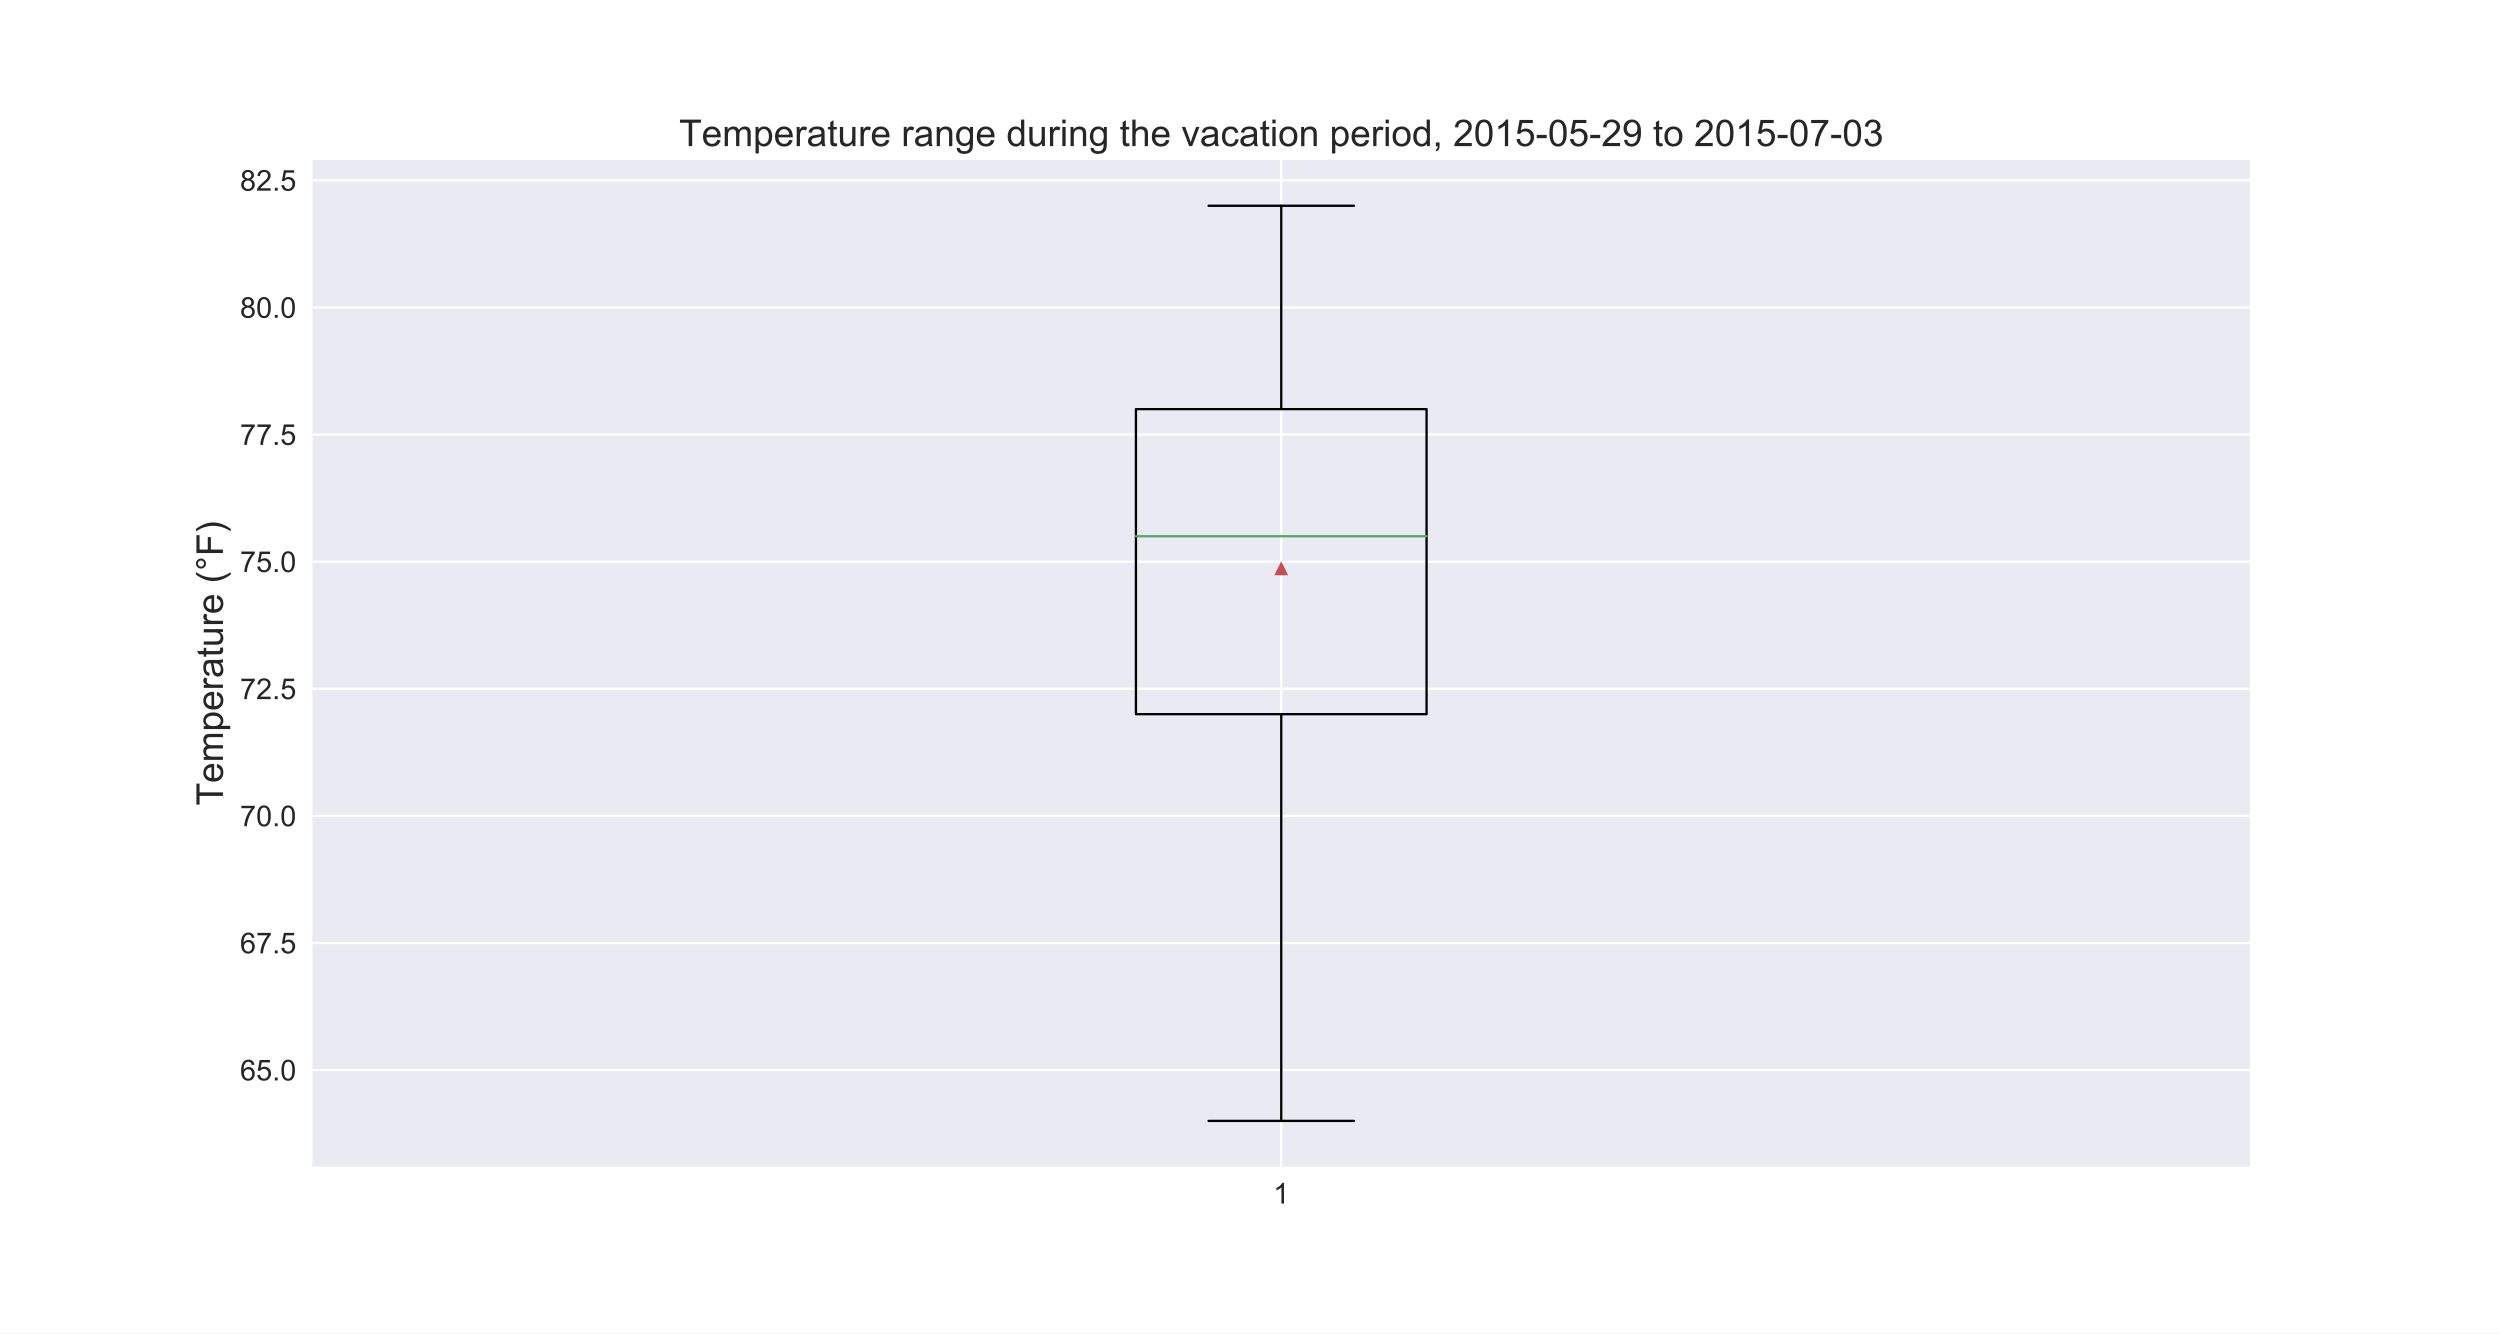
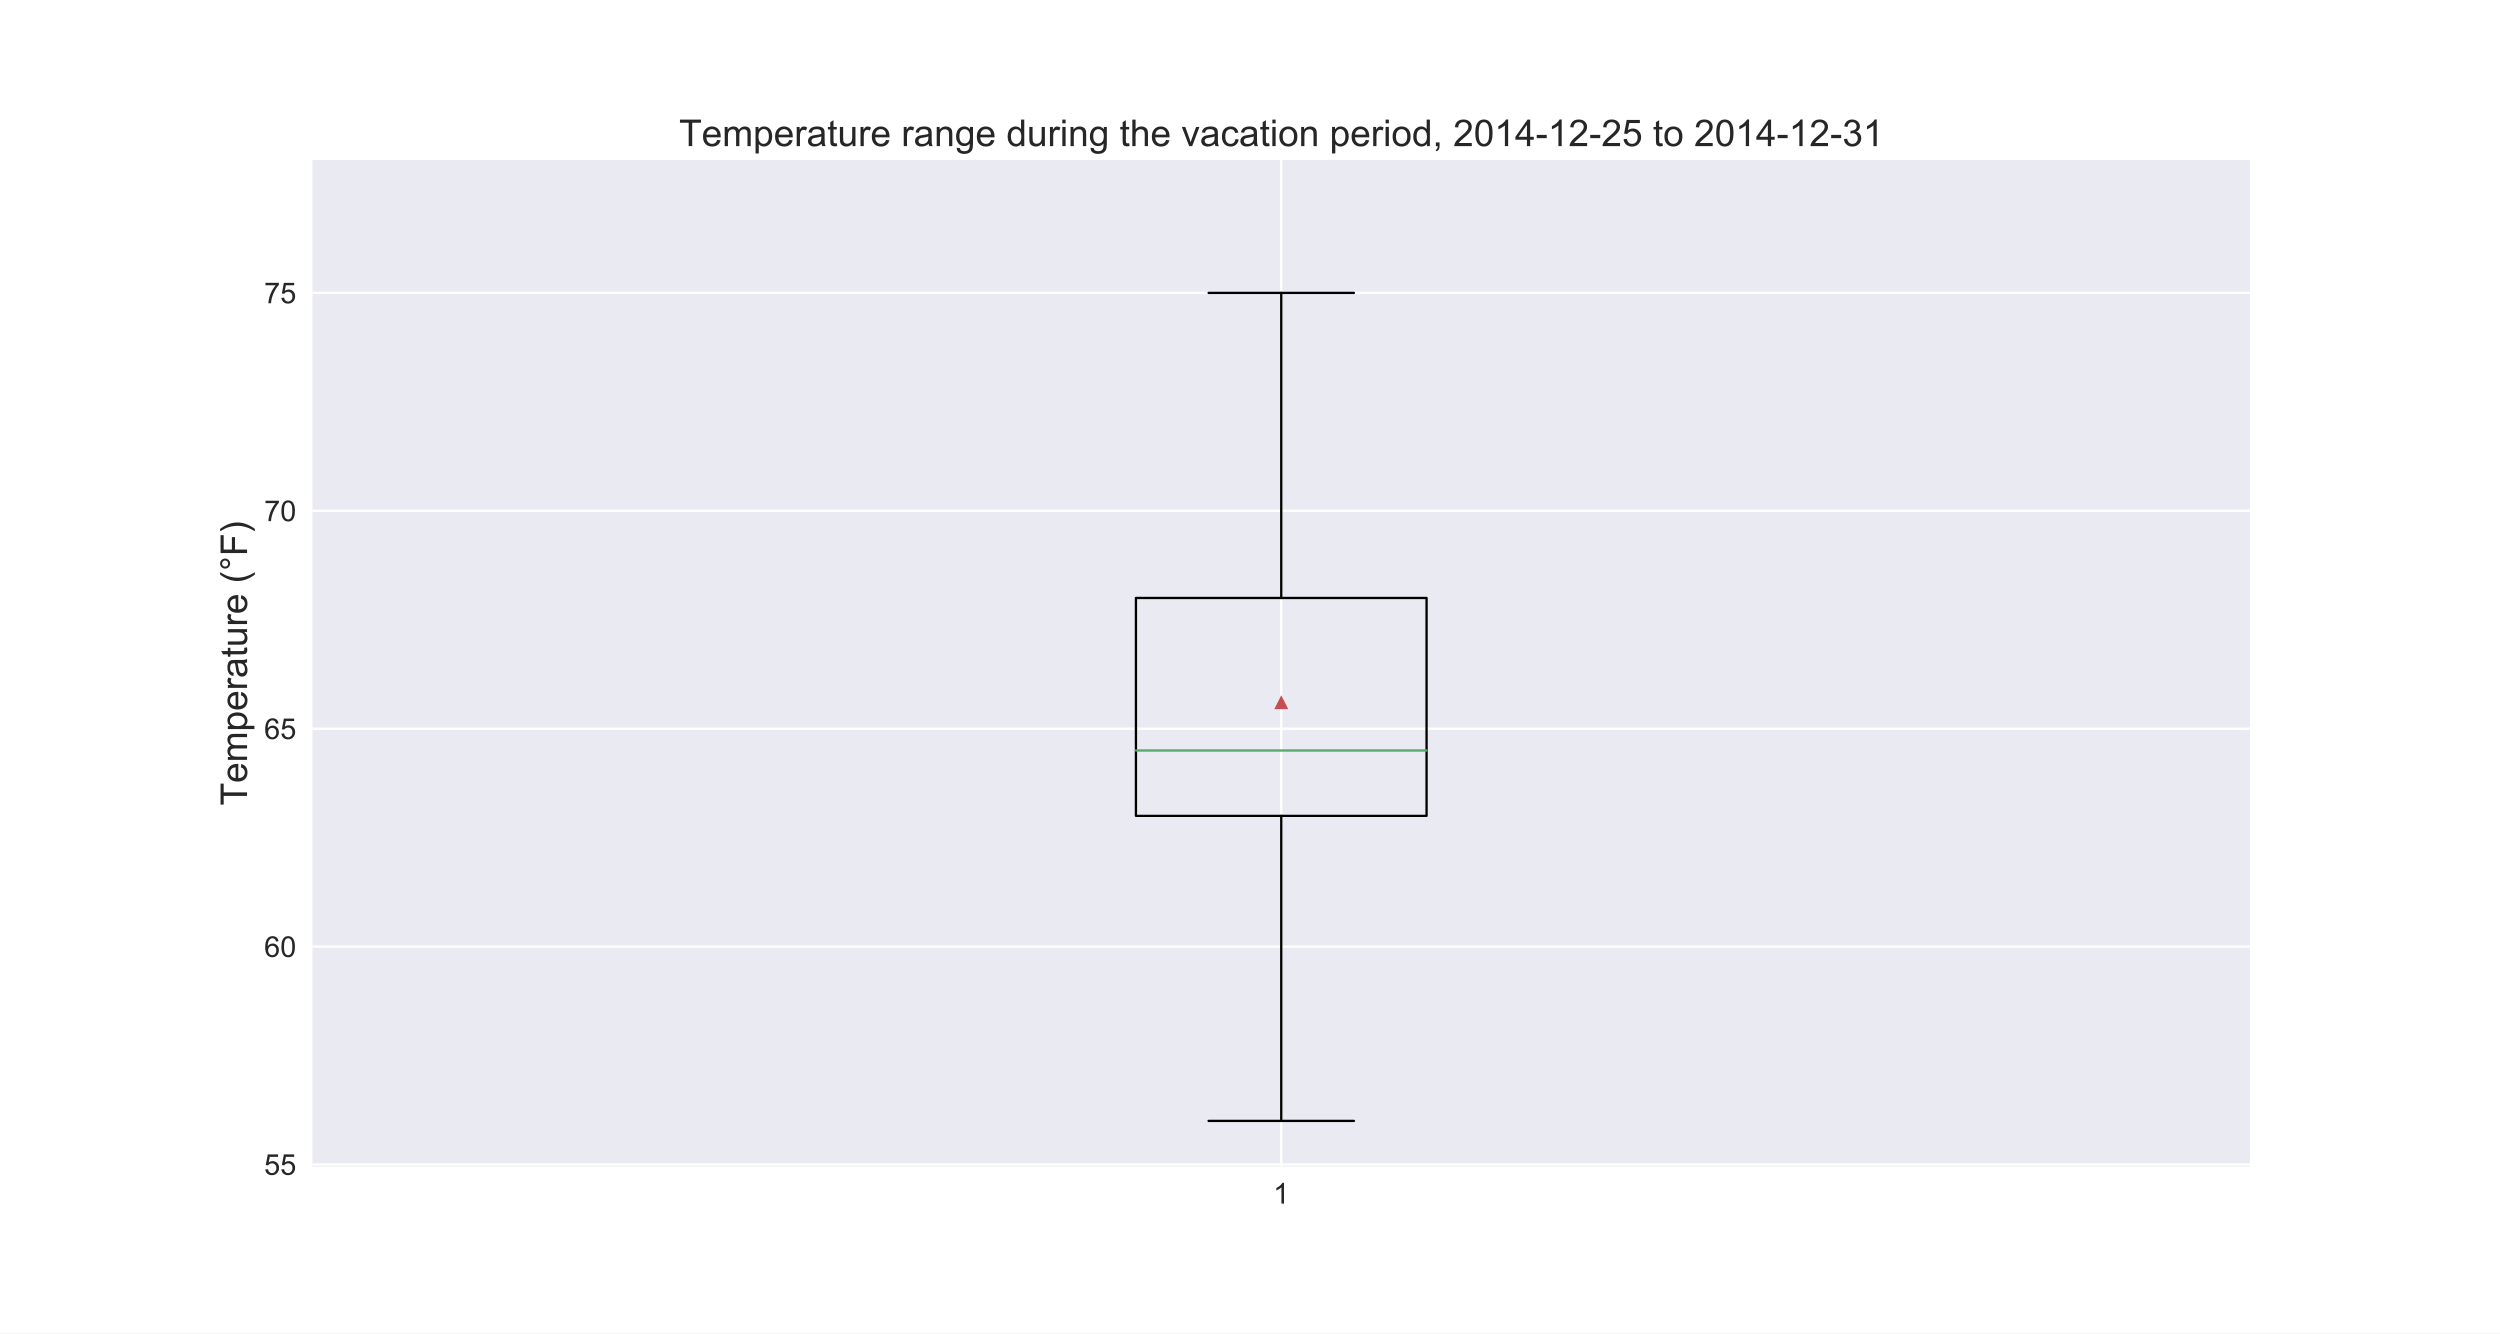
<svg xmlns="http://www.w3.org/2000/svg" xmlns:xlink="http://www.w3.org/1999/xlink" height="576pt" version="1.1" viewBox="0 0 1080 576" width="1080pt">
  <defs>
    <style type="text/css">
*{stroke-linecap:butt;stroke-linejoin:round;}
  </style>
  </defs>
  <g id="figure_1">
    <g id="patch_1">
      <path d="M 0 576  L 1080 576  L 1080 0  L 0 0  z " style="fill:#ffffff;" />
    </g>
    <g id="axes_1">
      <g id="patch_2">
        <path d="M 135 504  L 972 504  L 972 69.12  L 135 69.12  z " style="fill:#eaeaf2;" />
      </g>
      <g id="matplotlib.axis_1">
        <g id="xtick_1">
          <g id="line2d_1">
-             <path clip-path="url(#p4d76e160f6)" d="M 553.5 504  L 553.5 69.12  " style="fill:none;stroke:#ffffff;stroke-linecap:round;" />
+             <path clip-path="url(#p45309df5b4)" d="M 553.5 504  L 553.5 69.12  " style="fill:none;stroke:#ffffff;stroke-linecap:round;" />
          </g>
          <g id="line2d_2" />
          <g id="text_1">
            <defs>
              <path d="M 37.25 0  L 28.469 0  L 28.469 56  Q 25.297 52.984 20.141 49.953  Q 14.984 46.922 10.891 45.406  L 10.891 53.906  Q 18.266 57.375 23.781 62.297  Q 29.297 67.234 31.594 71.875  L 37.25 71.875  z " id="ArialMT-31" />
            </defs>
            <g style="fill:#262626;" transform="translate(550.0244 519.9473)scale(0.125 -0.125)">
              <use xlink:href="#ArialMT-31" />
            </g>
          </g>
        </g>
      </g>
      <g id="matplotlib.axis_2">
        <g id="ytick_1">
          <g id="line2d_3">
-             <path clip-path="url(#p4d76e160f6)" d="M 135 462.269  L 972 462.269  " style="fill:none;stroke:#ffffff;stroke-linecap:round;" />
+             <path clip-path="url(#p45309df5b4)" d="M 135 503.059  L 972 503.059  " style="fill:none;stroke:#ffffff;stroke-linecap:round;" />
          </g>
          <g id="line2d_4" />
          <g id="text_2">
            <defs>
+               <path d="M 4.156 18.75  L 13.375 19.531  Q 14.406 12.797 18.141 9.391  Q 21.875 6 27.156 6  Q 33.5 6 37.891 10.781  Q 42.281 15.578 42.281 23.484  Q 42.281 31 38.062 35.344  Q 33.844 39.703 27 39.703  Q 22.75 39.703 19.328 37.766  Q 15.922 35.844 13.969 32.766  L 5.719 33.844  L 12.641 70.609  L 48.25 70.609  L 48.25 62.203  L 19.672 62.203  L 15.828 42.969  Q 22.266 47.469 29.344 47.469  Q 38.719 47.469 45.156 40.969  Q 51.609 34.469 51.609 24.266  Q 51.609 14.547 45.953 7.469  Q 39.062 -1.219 27.156 -1.219  Q 17.391 -1.219 11.203 4.25  Q 5.031 9.719 4.156 18.75  z " id="ArialMT-35" />
+             </defs>
+             <g style="fill:#262626;" transform="translate(114.0977 507.5323)scale(0.125 -0.125)">
+               <use xlink:href="#ArialMT-35" />
+               <use x="55.615" xlink:href="#ArialMT-35" />
+             </g>
+           </g>
+         </g>
+         <g id="ytick_2">
+           <g id="line2d_5">
+             <path clip-path="url(#p45309df5b4)" d="M 135 408.929  L 972 408.929  " style="fill:none;stroke:#ffffff;stroke-linecap:round;" />
+           </g>
+           <g id="line2d_6" />
+           <g id="text_3">
+             <defs>
              <path d="M 49.75 54.047  L 41.016 53.375  Q 39.844 58.547 37.703 60.891  Q 34.125 64.656 28.906 64.656  Q 24.703 64.656 21.531 62.312  Q 17.391 59.281 14.984 53.469  Q 12.594 47.656 12.5 36.922  Q 15.672 41.75 20.266 44.094  Q 24.859 46.438 29.891 46.438  Q 38.672 46.438 44.844 39.969  Q 51.031 33.5 51.031 23.25  Q 51.031 16.5 48.125 10.719  Q 45.219 4.938 40.141 1.859  Q 35.062 -1.219 28.609 -1.219  Q 17.625 -1.219 10.688 6.859  Q 3.766 14.938 3.766 33.5  Q 3.766 54.25 11.422 63.672  Q 18.109 71.875 29.438 71.875  Q 37.891 71.875 43.281 67.141  Q 48.688 62.406 49.75 54.047  z M 13.875 23.188  Q 13.875 18.656 15.797 14.5  Q 17.719 10.359 21.188 8.172  Q 24.656 6 28.469 6  Q 34.031 6 38.031 10.484  Q 42.047 14.984 42.047 22.703  Q 42.047 30.125 38.078 34.391  Q 34.125 38.672 28.125 38.672  Q 22.172 38.672 18.016 34.391  Q 13.875 30.125 13.875 23.188  z " id="ArialMT-36" />
-               <path d="M 4.156 18.75  L 13.375 19.531  Q 14.406 12.797 18.141 9.391  Q 21.875 6 27.156 6  Q 33.5 6 37.891 10.781  Q 42.281 15.578 42.281 23.484  Q 42.281 31 38.062 35.344  Q 33.844 39.703 27 39.703  Q 22.75 39.703 19.328 37.766  Q 15.922 35.844 13.969 32.766  L 5.719 33.844  L 12.641 70.609  L 48.25 70.609  L 48.25 62.203  L 19.672 62.203  L 15.828 42.969  Q 22.266 47.469 29.344 47.469  Q 38.719 47.469 45.156 40.969  Q 51.609 34.469 51.609 24.266  Q 51.609 14.547 45.953 7.469  Q 39.062 -1.219 27.156 -1.219  Q 17.391 -1.219 11.203 4.25  Q 5.031 9.719 4.156 18.75  z " id="ArialMT-35" />
-               <path d="M 9.078 0  L 9.078 10.016  L 19.094 10.016  L 19.094 0  z " id="ArialMT-2e" />
              <path d="M 4.156 35.297  Q 4.156 48 6.766 55.734  Q 9.375 63.484 14.516 67.672  Q 19.672 71.875 27.484 71.875  Q 33.25 71.875 37.594 69.547  Q 41.938 67.234 44.766 62.859  Q 47.609 58.5 49.219 52.219  Q 50.828 45.953 50.828 35.297  Q 50.828 22.703 48.234 14.969  Q 45.656 7.234 40.5 3  Q 35.359 -1.219 27.484 -1.219  Q 17.141 -1.219 11.234 6.203  Q 4.156 15.141 4.156 35.297  z M 13.188 35.297  Q 13.188 17.672 17.312 11.828  Q 21.438 6 27.484 6  Q 33.547 6 37.672 11.859  Q 41.797 17.719 41.797 35.297  Q 41.797 52.984 37.672 58.781  Q 33.547 64.594 27.391 64.594  Q 21.344 64.594 17.719 59.469  Q 13.188 52.938 13.188 35.297  z " id="ArialMT-30" />
            </defs>
-             <g style="fill:#262626;" transform="translate(103.6738 466.7427)scale(0.125 -0.125)">
+             <g style="fill:#262626;" transform="translate(114.0977 413.4025)scale(0.125 -0.125)">
+               <use xlink:href="#ArialMT-36" />
+               <use x="55.615" xlink:href="#ArialMT-30" />
+             </g>
+           </g>
+         </g>
+         <g id="ytick_3">
+           <g id="line2d_7">
+             <path clip-path="url(#p45309df5b4)" d="M 135 314.799  L 972 314.799  " style="fill:none;stroke:#ffffff;stroke-linecap:round;" />
+           </g>
+           <g id="line2d_8" />
+           <g id="text_4">
+             <g style="fill:#262626;" transform="translate(114.0977 319.2726)scale(0.125 -0.125)">
              <use xlink:href="#ArialMT-36" />
              <use x="55.615" xlink:href="#ArialMT-35" />
-               <use x="111.23" xlink:href="#ArialMT-2e" />
-               <use x="139.014" xlink:href="#ArialMT-30" />
-             </g>
-           </g>
-         </g>
-         <g id="ytick_2">
-           <g id="line2d_5">
-             <path clip-path="url(#p4d76e160f6)" d="M 135 407.36  L 972 407.36  " style="fill:none;stroke:#ffffff;stroke-linecap:round;" />
-           </g>
-           <g id="line2d_6" />
-           <g id="text_3">
+             </g>
+           </g>
+         </g>
+         <g id="ytick_4">
+           <g id="line2d_9">
+             <path clip-path="url(#p45309df5b4)" d="M 135 220.669  L 972 220.669  " style="fill:none;stroke:#ffffff;stroke-linecap:round;" />
+           </g>
+           <g id="line2d_10" />
+           <g id="text_5">
            <defs>
              <path d="M 4.734 62.203  L 4.734 70.656  L 51.078 70.656  L 51.078 63.812  Q 44.234 56.547 37.516 44.484  Q 30.812 32.422 27.156 19.672  Q 24.516 10.688 23.781 0  L 14.75 0  Q 14.891 8.453 18.062 20.406  Q 21.234 32.375 27.172 43.484  Q 33.109 54.594 39.797 62.203  z " id="ArialMT-37" />
            </defs>
-             <g style="fill:#262626;" transform="translate(103.6738 411.8336)scale(0.125 -0.125)">
-               <use xlink:href="#ArialMT-36" />
-               <use x="55.615" xlink:href="#ArialMT-37" />
-               <use x="111.23" xlink:href="#ArialMT-2e" />
-               <use x="139.014" xlink:href="#ArialMT-35" />
-             </g>
-           </g>
-         </g>
-         <g id="ytick_3">
-           <g id="line2d_7">
-             <path clip-path="url(#p4d76e160f6)" d="M 135 352.451  L 972 352.451  " style="fill:none;stroke:#ffffff;stroke-linecap:round;" />
-           </g>
-           <g id="line2d_8" />
-           <g id="text_4">
-             <g style="fill:#262626;" transform="translate(103.6738 356.9245)scale(0.125 -0.125)">
+             <g style="fill:#262626;" transform="translate(114.0977 225.1427)scale(0.125 -0.125)">
              <use xlink:href="#ArialMT-37" />
              <use x="55.615" xlink:href="#ArialMT-30" />
-               <use x="111.23" xlink:href="#ArialMT-2e" />
-               <use x="139.014" xlink:href="#ArialMT-30" />
-             </g>
-           </g>
-         </g>
-         <g id="ytick_4">
-           <g id="line2d_9">
-             <path clip-path="url(#p4d76e160f6)" d="M 135 297.542  L 972 297.542  " style="fill:none;stroke:#ffffff;stroke-linecap:round;" />
-           </g>
-           <g id="line2d_10" />
-           <g id="text_5">
-             <defs>
-               <path d="M 50.344 8.453  L 50.344 0  L 3.031 0  Q 2.938 3.172 4.047 6.109  Q 5.859 10.938 9.828 15.625  Q 13.812 20.312 21.344 26.469  Q 33.016 36.031 37.109 41.625  Q 41.219 47.219 41.219 52.203  Q 41.219 57.422 37.469 61  Q 33.734 64.594 27.734 64.594  Q 21.391 64.594 17.578 60.781  Q 13.766 56.984 13.719 50.25  L 4.688 51.172  Q 5.609 61.281 11.656 66.578  Q 17.719 71.875 27.938 71.875  Q 38.234 71.875 44.234 66.156  Q 50.25 60.453 50.25 52  Q 50.25 47.703 48.484 43.547  Q 46.734 39.406 42.656 34.812  Q 38.578 30.219 29.109 22.219  Q 21.188 15.578 18.938 13.203  Q 16.703 10.844 15.234 8.453  z " id="ArialMT-32" />
-             </defs>
-             <g style="fill:#262626;" transform="translate(103.6738 302.0155)scale(0.125 -0.125)">
-               <use xlink:href="#ArialMT-37" />
-               <use x="55.615" xlink:href="#ArialMT-32" />
-               <use x="111.23" xlink:href="#ArialMT-2e" />
-               <use x="139.014" xlink:href="#ArialMT-35" />
            </g>
          </g>
        </g>
        <g id="ytick_5">
          <g id="line2d_11">
-             <path clip-path="url(#p4d76e160f6)" d="M 135 242.633  L 972 242.633  " style="fill:none;stroke:#ffffff;stroke-linecap:round;" />
+             <path clip-path="url(#p45309df5b4)" d="M 135 126.539  L 972 126.539  " style="fill:none;stroke:#ffffff;stroke-linecap:round;" />
          </g>
          <g id="line2d_12" />
          <g id="text_6">
-             <g style="fill:#262626;" transform="translate(103.6738 247.1064)scale(0.125 -0.125)">
+             <g style="fill:#262626;" transform="translate(114.0977 131.0129)scale(0.125 -0.125)">
              <use xlink:href="#ArialMT-37" />
              <use x="55.615" xlink:href="#ArialMT-35" />
-               <use x="111.23" xlink:href="#ArialMT-2e" />
-               <use x="139.014" xlink:href="#ArialMT-30" />
-             </g>
-           </g>
-         </g>
-         <g id="ytick_6">
-           <g id="line2d_13">
-             <path clip-path="url(#p4d76e160f6)" d="M 135 187.724  L 972 187.724  " style="fill:none;stroke:#ffffff;stroke-linecap:round;" />
-           </g>
-           <g id="line2d_14" />
-           <g id="text_7">
-             <g style="fill:#262626;" transform="translate(103.6738 192.1973)scale(0.125 -0.125)">
-               <use xlink:href="#ArialMT-37" />
-               <use x="55.615" xlink:href="#ArialMT-37" />
-               <use x="111.23" xlink:href="#ArialMT-2e" />
-               <use x="139.014" xlink:href="#ArialMT-35" />
-             </g>
-           </g>
-         </g>
-         <g id="ytick_7">
-           <g id="line2d_15">
-             <path clip-path="url(#p4d76e160f6)" d="M 135 132.815  L 972 132.815  " style="fill:none;stroke:#ffffff;stroke-linecap:round;" />
-           </g>
-           <g id="line2d_16" />
-           <g id="text_8">
-             <defs>
-               <path d="M 17.672 38.812  Q 12.203 40.828 9.562 44.531  Q 6.938 48.25 6.938 53.422  Q 6.938 61.234 12.547 66.547  Q 18.172 71.875 27.484 71.875  Q 36.859 71.875 42.578 66.422  Q 48.297 60.984 48.297 53.172  Q 48.297 48.188 45.672 44.5  Q 43.062 40.828 37.75 38.812  Q 44.344 36.672 47.781 31.875  Q 51.219 27.094 51.219 20.453  Q 51.219 11.281 44.719 5.031  Q 38.234 -1.219 27.641 -1.219  Q 17.047 -1.219 10.547 5.047  Q 4.047 11.328 4.047 20.703  Q 4.047 27.688 7.594 32.391  Q 11.141 37.109 17.672 38.812  z M 15.922 53.719  Q 15.922 48.641 19.188 45.406  Q 22.469 42.188 27.688 42.188  Q 32.766 42.188 36.016 45.375  Q 39.266 48.578 39.266 53.219  Q 39.266 58.062 35.906 61.359  Q 32.562 64.656 27.594 64.656  Q 22.562 64.656 19.234 61.422  Q 15.922 58.203 15.922 53.719  z M 13.094 20.656  Q 13.094 16.891 14.875 13.375  Q 16.656 9.859 20.172 7.922  Q 23.688 6 27.734 6  Q 34.031 6 38.125 10.047  Q 42.234 14.109 42.234 20.359  Q 42.234 26.703 38.016 30.859  Q 33.797 35.016 27.438 35.016  Q 21.234 35.016 17.156 30.906  Q 13.094 26.812 13.094 20.656  z " id="ArialMT-38" />
-             </defs>
-             <g style="fill:#262626;" transform="translate(103.6738 137.2882)scale(0.125 -0.125)">
-               <use xlink:href="#ArialMT-38" />
-               <use x="55.615" xlink:href="#ArialMT-30" />
-               <use x="111.23" xlink:href="#ArialMT-2e" />
-               <use x="139.014" xlink:href="#ArialMT-30" />
-             </g>
-           </g>
-         </g>
-         <g id="ytick_8">
-           <g id="line2d_17">
-             <path clip-path="url(#p4d76e160f6)" d="M 135 77.905  L 972 77.905  " style="fill:none;stroke:#ffffff;stroke-linecap:round;" />
-           </g>
-           <g id="line2d_18" />
-           <g id="text_9">
-             <g style="fill:#262626;" transform="translate(103.6738 82.37909)scale(0.125 -0.125)">
-               <use xlink:href="#ArialMT-38" />
-               <use x="55.615" xlink:href="#ArialMT-32" />
-               <use x="111.23" xlink:href="#ArialMT-2e" />
-               <use x="139.014" xlink:href="#ArialMT-35" />
-             </g>
-           </g>
-         </g>
-         <g id="text_10">
+             </g>
+           </g>
+         </g>
+         <g id="text_7">
          <defs>
            <path d="M 25.922 0  L 25.922 63.141  L 2.344 63.141  L 2.344 71.578  L 59.078 71.578  L 59.078 63.141  L 35.406 63.141  L 35.406 0  z " id="ArialMT-54" />
            <path d="M 42.094 16.703  L 51.172 15.578  Q 49.031 7.625 43.219 3.219  Q 37.406 -1.172 28.375 -1.172  Q 17 -1.172 10.328 5.828  Q 3.656 12.844 3.656 25.484  Q 3.656 38.578 10.391 45.797  Q 17.141 53.031 27.875 53.031  Q 38.281 53.031 44.875 45.953  Q 51.469 38.875 51.469 26.031  Q 51.469 25.25 51.422 23.688  L 12.75 23.688  Q 13.234 15.141 17.578 10.594  Q 21.922 6.062 28.422 6.062  Q 33.25 6.062 36.672 8.594  Q 40.094 11.141 42.094 16.703  z M 13.234 30.906  L 42.188 30.906  Q 41.609 37.453 38.875 40.719  Q 34.672 45.797 27.984 45.797  Q 21.922 45.797 17.797 41.75  Q 13.672 37.703 13.234 30.906  z " id="ArialMT-65" />
            <path d="M 6.594 0  L 6.594 51.859  L 14.453 51.859  L 14.453 44.578  Q 16.891 48.391 20.938 50.703  Q 25 53.031 30.172 53.031  Q 35.938 53.031 39.625 50.641  Q 43.312 48.25 44.828 43.953  Q 50.984 53.031 60.844 53.031  Q 68.562 53.031 72.703 48.75  Q 76.859 44.484 76.859 35.594  L 76.859 0  L 68.109 0  L 68.109 32.672  Q 68.109 37.938 67.25 40.25  Q 66.406 42.578 64.156 43.984  Q 61.922 45.406 58.891 45.406  Q 53.422 45.406 49.797 41.766  Q 46.188 38.141 46.188 30.125  L 46.188 0  L 37.406 0  L 37.406 33.688  Q 37.406 39.547 35.25 42.469  Q 33.109 45.406 28.219 45.406  Q 24.516 45.406 21.359 43.453  Q 18.219 41.5 16.797 37.734  Q 15.375 33.984 15.375 26.906  L 15.375 0  z " id="ArialMT-6d" />
            <path d="M 6.594 -19.875  L 6.594 51.859  L 14.594 51.859  L 14.594 45.125  Q 17.438 49.078 21 51.047  Q 24.562 53.031 29.641 53.031  Q 36.281 53.031 41.359 49.609  Q 46.438 46.188 49.016 39.953  Q 51.609 33.734 51.609 26.312  Q 51.609 18.359 48.75 11.984  Q 45.906 5.609 40.453 2.219  Q 35.016 -1.172 29 -1.172  Q 24.609 -1.172 21.109 0.688  Q 17.625 2.547 15.375 5.375  L 15.375 -19.875  z M 14.547 25.641  Q 14.547 15.625 18.594 10.844  Q 22.656 6.062 28.422 6.062  Q 34.281 6.062 38.453 11.016  Q 42.625 15.969 42.625 26.375  Q 42.625 36.281 38.547 41.203  Q 34.469 46.141 28.812 46.141  Q 23.188 46.141 18.859 40.891  Q 14.547 35.641 14.547 25.641  z " id="ArialMT-70" />
            <path d="M 6.5 0  L 6.5 51.859  L 14.406 51.859  L 14.406 44  Q 17.438 49.516 20 51.266  Q 22.562 53.031 25.641 53.031  Q 30.078 53.031 34.672 50.203  L 31.641 42.047  Q 28.422 43.953 25.203 43.953  Q 22.312 43.953 20.016 42.219  Q 17.719 40.484 16.75 37.406  Q 15.281 32.719 15.281 27.156  L 15.281 0  z " id="ArialMT-72" />
            <path d="M 40.438 6.391  Q 35.547 2.25 31.031 0.531  Q 26.516 -1.172 21.344 -1.172  Q 12.797 -1.172 8.203 3  Q 3.609 7.172 3.609 13.672  Q 3.609 17.484 5.344 20.625  Q 7.078 23.781 9.891 25.688  Q 12.703 27.594 16.219 28.562  Q 18.797 29.25 24.031 29.891  Q 34.672 31.156 39.703 32.906  Q 39.75 34.719 39.75 35.203  Q 39.75 40.578 37.25 42.781  Q 33.891 45.75 27.25 45.75  Q 21.047 45.75 18.094 43.578  Q 15.141 41.406 13.719 35.891  L 5.125 37.062  Q 6.297 42.578 8.984 45.969  Q 11.672 49.359 16.75 51.188  Q 21.828 53.031 28.516 53.031  Q 35.156 53.031 39.297 51.469  Q 43.453 49.906 45.406 47.531  Q 47.359 45.172 48.141 41.547  Q 48.578 39.312 48.578 33.453  L 48.578 21.734  Q 48.578 9.469 49.141 6.219  Q 49.703 2.984 51.375 0  L 42.188 0  Q 40.828 2.734 40.438 6.391  z M 39.703 26.031  Q 34.906 24.078 25.344 22.703  Q 19.922 21.922 17.672 20.938  Q 15.438 19.969 14.203 18.094  Q 12.984 16.219 12.984 13.922  Q 12.984 10.406 15.641 8.062  Q 18.312 5.719 23.438 5.719  Q 28.516 5.719 32.469 7.938  Q 36.422 10.156 38.281 14.016  Q 39.703 17 39.703 22.797  z " id="ArialMT-61" />
            <path d="M 25.781 7.859  L 27.047 0.094  Q 23.344 -0.688 20.406 -0.688  Q 15.625 -0.688 12.984 0.828  Q 10.359 2.344 9.281 4.812  Q 8.203 7.281 8.203 15.188  L 8.203 45.016  L 1.766 45.016  L 1.766 51.859  L 8.203 51.859  L 8.203 64.703  L 16.938 69.969  L 16.938 51.859  L 25.781 51.859  L 25.781 45.016  L 16.938 45.016  L 16.938 14.703  Q 16.938 10.938 17.406 9.859  Q 17.875 8.797 18.922 8.156  Q 19.969 7.516 21.922 7.516  Q 23.391 7.516 25.781 7.859  z " id="ArialMT-74" />
            <path d="M 40.578 0  L 40.578 7.625  Q 34.516 -1.172 24.125 -1.172  Q 19.531 -1.172 15.547 0.578  Q 11.578 2.344 9.641 5  Q 7.719 7.672 6.938 11.531  Q 6.391 14.109 6.391 19.734  L 6.391 51.859  L 15.188 51.859  L 15.188 23.094  Q 15.188 16.219 15.719 13.812  Q 16.547 10.359 19.234 8.375  Q 21.922 6.391 25.875 6.391  Q 29.828 6.391 33.297 8.422  Q 36.766 10.453 38.203 13.938  Q 39.656 17.438 39.656 24.078  L 39.656 51.859  L 48.438 51.859  L 48.438 0  z " id="ArialMT-75" />
            <path id="ArialMT-20" />
            <path d="M 23.391 -21.047  Q 16.109 -11.859 11.078 0.438  Q 6.062 12.75 6.062 25.922  Q 6.062 37.547 9.812 48.188  Q 14.203 60.547 23.391 72.797  L 29.688 72.797  Q 23.781 62.641 21.875 58.297  Q 18.891 51.562 17.188 44.234  Q 15.094 35.109 15.094 25.875  Q 15.094 2.391 29.688 -21.047  z " id="ArialMT-28" />
            <path d="M 6.25 59.281  Q 6.25 64.891 10.219 68.844  Q 14.203 72.797 19.781 72.797  Q 25.438 72.797 29.391 68.844  Q 33.344 64.891 33.344 59.281  Q 33.344 53.656 29.359 49.672  Q 25.391 45.703 19.781 45.703  Q 14.203 45.703 10.219 49.656  Q 6.25 53.609 6.25 59.281  z M 11.578 59.281  Q 11.578 55.859 13.984 53.438  Q 16.406 51.031 19.828 51.031  Q 23.188 51.031 25.609 53.438  Q 28.031 55.859 28.031 59.281  Q 28.031 62.703 25.609 65.109  Q 23.188 67.531 19.828 67.531  Q 16.406 67.531 13.984 65.109  Q 11.578 62.703 11.578 59.281  z " id="ArialMT-b0" />
            <path d="M 8.203 0  L 8.203 71.578  L 56.5 71.578  L 56.5 63.141  L 17.672 63.141  L 17.672 40.969  L 51.266 40.969  L 51.266 32.516  L 17.672 32.516  L 17.672 0  z " id="ArialMT-46" />
            <path d="M 12.359 -21.047  L 6.062 -21.047  Q 20.656 2.391 20.656 25.875  Q 20.656 35.062 18.562 44.094  Q 16.891 51.422 13.922 58.156  Q 12.016 62.547 6.062 72.797  L 12.359 72.797  Q 21.531 60.547 25.922 48.188  Q 29.688 37.547 29.688 25.922  Q 29.688 12.75 24.625 0.438  Q 19.578 -11.859 12.359 -21.047  z " id="ArialMT-29" />
          </defs>
-           <g style="fill:#262626;" transform="translate(96.30633 347.9737)rotate(-90)scale(0.16 -0.16)">
+           <g style="fill:#262626;" transform="translate(106.7302 347.9737)rotate(-90)scale(0.16 -0.16)">
            <use xlink:href="#ArialMT-54" />
            <use x="60.912" xlink:href="#ArialMT-65" />
            <use x="116.527" xlink:href="#ArialMT-6d" />
            <use x="199.828" xlink:href="#ArialMT-70" />
            <use x="255.443" xlink:href="#ArialMT-65" />
            <use x="311.059" xlink:href="#ArialMT-72" />
            <use x="344.359" xlink:href="#ArialMT-61" />
            <use x="399.975" xlink:href="#ArialMT-74" />
            <use x="427.758" xlink:href="#ArialMT-75" />
            <use x="483.373" xlink:href="#ArialMT-72" />
            <use x="516.674" xlink:href="#ArialMT-65" />
            <use x="572.289" xlink:href="#ArialMT-20" />
            <use x="600.072" xlink:href="#ArialMT-28" />
            <use x="633.373" xlink:href="#ArialMT-b0" />
            <use x="673.363" xlink:href="#ArialMT-46" />
            <use x="734.447" xlink:href="#ArialMT-29" />
          </g>
        </g>
      </g>
+       <g id="line2d_13">
+         <path clip-path="url(#p45309df5b4)" d="M 490.725 352.451  L 616.275 352.451  L 616.275 258.321  L 490.725 258.321  L 490.725 352.451  " style="fill:none;stroke:#000000;stroke-linecap:round;" />
+       </g>
+       <g id="line2d_14">
+         <path clip-path="url(#p45309df5b4)" d="M 553.5 352.451  L 553.5 484.233  " style="fill:none;stroke:#000000;stroke-linecap:round;" />
+       </g>
+       <g id="line2d_15">
+         <path clip-path="url(#p45309df5b4)" d="M 553.5 258.321  L 553.5 126.539  " style="fill:none;stroke:#000000;stroke-linecap:round;" />
+       </g>
+       <g id="line2d_16">
+         <path clip-path="url(#p45309df5b4)" d="M 522.112 484.233  L 584.888 484.233  " style="fill:none;stroke:#000000;stroke-linecap:round;" />
+       </g>
+       <g id="line2d_17">
+         <path clip-path="url(#p45309df5b4)" d="M 522.112 126.539  L 584.888 126.539  " style="fill:none;stroke:#000000;stroke-linecap:round;" />
+       </g>
+       <g id="line2d_18">
+         <defs>
+           <path d="M 0 3  C 0.796 3 1.559 2.684 2.121 2.121  C 2.684 1.559 3 0.796 3 0  C 3 -0.796 2.684 -1.559 2.121 -2.121  C 1.559 -2.684 0.796 -3 0 -3  C -0.796 -3 -1.559 -2.684 -2.121 -2.121  C -2.684 -1.559 -3 -0.796 -3 0  C -3 0.796 -2.684 1.559 -2.121 2.121  C -1.559 2.684 -0.796 3 0 3  z " id="m69f73a4b55" />
+         </defs>
+         <g clip-path="url(#p45309df5b4)">
+           <use style="fill-opacity:0;" x="553.5" xlink:href="#m69f73a4b55" y="88.887" />
+           <use style="fill-opacity:0;" x="553.5" xlink:href="#m69f73a4b55" y="107.713" />
+           <use style="fill-opacity:0;" x="553.5" xlink:href="#m69f73a4b55" y="107.713" />
+           <use style="fill-opacity:0;" x="553.5" xlink:href="#m69f73a4b55" y="107.713" />
+         </g>
+       </g>
      <g id="line2d_19">
-         <path clip-path="url(#p4d76e160f6)" d="M 490.725 308.524  L 616.275 308.524  L 616.275 176.742  L 490.725 176.742  L 490.725 308.524  " style="fill:none;stroke:#000000;stroke-linecap:round;" />
+         <path clip-path="url(#p45309df5b4)" d="M 490.725 324.212  L 616.275 324.212  " style="fill:none;stroke:#55a868;stroke-linecap:round;" />
      </g>
      <g id="line2d_20">
-         <path clip-path="url(#p4d76e160f6)" d="M 553.5 308.524  L 553.5 484.233  " style="fill:none;stroke:#000000;stroke-linecap:round;" />
-       </g>
-       <g id="line2d_21">
-         <path clip-path="url(#p4d76e160f6)" d="M 553.5 176.742  L 553.5 88.887  " style="fill:none;stroke:#000000;stroke-linecap:round;" />
-       </g>
-       <g id="line2d_22">
-         <path clip-path="url(#p4d76e160f6)" d="M 522.112 484.233  L 584.888 484.233  " style="fill:none;stroke:#000000;stroke-linecap:round;" />
-       </g>
-       <g id="line2d_23">
-         <path clip-path="url(#p4d76e160f6)" d="M 522.112 88.887  L 584.888 88.887  " style="fill:none;stroke:#000000;stroke-linecap:round;" />
-       </g>
-       <g id="line2d_24" />
-       <g id="line2d_25">
-         <path clip-path="url(#p4d76e160f6)" d="M 490.725 231.651  L 616.275 231.651  " style="fill:none;stroke:#55a868;stroke-linecap:round;" />
-       </g>
-       <g id="line2d_26">
-         <path clip-path="url(#p4d76e160f6)" d="M 553.5 245.518  " style="fill:none;stroke:#c44e52;stroke-dasharray:3.7,1.6;stroke-dashoffset:0;" />
+         <path clip-path="url(#p45309df5b4)" d="M 553.5 303.34  " style="fill:none;stroke:#c44e52;stroke-dasharray:3.7,1.6;stroke-dashoffset:0;" />
        <defs>
-           <path d="M 0 -3  L -3 3  L 3 3  z " id="m8cdeb7b6d3" />
+           <path d="M 0 -3  L -3 3  L 3 3  z " id="m98ec44db36" />
        </defs>
-         <g clip-path="url(#p4d76e160f6)">
-           <use style="fill:#c44e52;" x="553.5" xlink:href="#m8cdeb7b6d3" y="245.518" />
+         <g clip-path="url(#p45309df5b4)">
+           <use style="fill:#c44e52;" x="553.5" xlink:href="#m98ec44db36" y="303.34" />
        </g>
      </g>
      <g id="patch_3">
        <path d="M 135 504  L 135 69.12  " style="fill:none;" />
      </g>
      <g id="patch_4">
        <path d="M 972 504  L 972 69.12  " style="fill:none;" />
      </g>
      <g id="patch_5">
        <path d="M 135 504  L 972 504  " style="fill:none;" />
      </g>
      <g id="patch_6">
        <path d="M 135 69.12  L 972 69.12  " style="fill:none;" />
      </g>
-       <g id="text_11">
+       <g id="text_8">
        <defs>
          <path d="M 6.594 0  L 6.594 51.859  L 14.5 51.859  L 14.5 44.484  Q 20.219 53.031 31 53.031  Q 35.688 53.031 39.625 51.344  Q 43.562 49.656 45.516 46.922  Q 47.469 44.188 48.25 40.438  Q 48.734 37.984 48.734 31.891  L 48.734 0  L 39.938 0  L 39.938 31.547  Q 39.938 36.922 38.906 39.578  Q 37.891 42.234 35.281 43.812  Q 32.672 45.406 29.156 45.406  Q 23.531 45.406 19.453 41.844  Q 15.375 38.281 15.375 28.328  L 15.375 0  z " id="ArialMT-6e" />
          <path d="M 4.984 -4.297  L 13.531 -5.562  Q 14.062 -9.516 16.5 -11.328  Q 19.781 -13.766 25.438 -13.766  Q 31.547 -13.766 34.859 -11.328  Q 38.188 -8.891 39.359 -4.5  Q 40.047 -1.812 39.984 6.781  Q 34.234 0 25.641 0  Q 14.938 0 9.078 7.719  Q 3.219 15.438 3.219 26.219  Q 3.219 33.641 5.906 39.906  Q 8.594 46.188 13.688 49.609  Q 18.797 53.031 25.688 53.031  Q 34.859 53.031 40.828 45.609  L 40.828 51.859  L 48.922 51.859  L 48.922 7.031  Q 48.922 -5.078 46.453 -10.125  Q 44 -15.188 38.641 -18.109  Q 33.297 -21.047 25.484 -21.047  Q 16.219 -21.047 10.5 -16.875  Q 4.781 -12.703 4.984 -4.297  z M 12.25 26.859  Q 12.25 16.656 16.297 11.969  Q 20.359 7.281 26.469 7.281  Q 32.516 7.281 36.609 11.938  Q 40.719 16.609 40.719 26.562  Q 40.719 36.078 36.5 40.906  Q 32.281 45.75 26.312 45.75  Q 20.453 45.75 16.344 40.984  Q 12.25 36.234 12.25 26.859  z " id="ArialMT-67" />
          <path d="M 40.234 0  L 40.234 6.547  Q 35.297 -1.172 25.734 -1.172  Q 19.531 -1.172 14.328 2.25  Q 9.125 5.672 6.266 11.797  Q 3.422 17.922 3.422 25.875  Q 3.422 33.641 6 39.969  Q 8.594 46.297 13.766 49.656  Q 18.953 53.031 25.344 53.031  Q 30.031 53.031 33.688 51.047  Q 37.359 49.078 39.656 45.906  L 39.656 71.578  L 48.391 71.578  L 48.391 0  z M 12.453 25.875  Q 12.453 15.922 16.641 10.984  Q 20.844 6.062 26.562 6.062  Q 32.328 6.062 36.344 10.766  Q 40.375 15.484 40.375 25.141  Q 40.375 35.797 36.266 40.766  Q 32.172 45.75 26.172 45.75  Q 20.312 45.75 16.375 40.969  Q 12.453 36.188 12.453 25.875  z " id="ArialMT-64" />
          <path d="M 6.641 61.469  L 6.641 71.578  L 15.438 71.578  L 15.438 61.469  z M 6.641 0  L 6.641 51.859  L 15.438 51.859  L 15.438 0  z " id="ArialMT-69" />
          <path d="M 6.594 0  L 6.594 71.578  L 15.375 71.578  L 15.375 45.906  Q 21.531 53.031 30.906 53.031  Q 36.672 53.031 40.922 50.75  Q 45.172 48.484 47 44.484  Q 48.828 40.484 48.828 32.859  L 48.828 0  L 40.047 0  L 40.047 32.859  Q 40.047 39.453 37.188 42.453  Q 34.328 45.453 29.109 45.453  Q 25.203 45.453 21.75 43.422  Q 18.312 41.406 16.844 37.938  Q 15.375 34.469 15.375 28.375  L 15.375 0  z " id="ArialMT-68" />
          <path d="M 21 0  L 1.266 51.859  L 10.547 51.859  L 21.688 20.797  Q 23.484 15.766 25 10.359  Q 26.172 14.453 28.266 20.219  L 39.797 51.859  L 48.828 51.859  L 29.203 0  z " id="ArialMT-76" />
          <path d="M 40.438 19  L 49.078 17.875  Q 47.656 8.938 41.812 3.875  Q 35.984 -1.172 27.484 -1.172  Q 16.844 -1.172 10.375 5.781  Q 3.906 12.75 3.906 25.734  Q 3.906 34.125 6.688 40.422  Q 9.469 46.734 15.156 49.875  Q 20.844 53.031 27.547 53.031  Q 35.984 53.031 41.359 48.75  Q 46.734 44.484 48.25 36.625  L 39.703 35.297  Q 38.484 40.531 35.375 43.156  Q 32.281 45.797 27.875 45.797  Q 21.234 45.797 17.078 41.031  Q 12.938 36.281 12.938 25.984  Q 12.938 15.531 16.938 10.797  Q 20.953 6.062 27.391 6.062  Q 32.562 6.062 36.031 9.234  Q 39.5 12.406 40.438 19  z " id="ArialMT-63" />
          <path d="M 3.328 25.922  Q 3.328 40.328 11.328 47.266  Q 18.016 53.031 27.641 53.031  Q 38.328 53.031 45.109 46.016  Q 51.906 39.016 51.906 26.656  Q 51.906 16.656 48.906 10.906  Q 45.906 5.172 40.156 2  Q 34.422 -1.172 27.641 -1.172  Q 16.75 -1.172 10.031 5.812  Q 3.328 12.797 3.328 25.922  z M 12.359 25.922  Q 12.359 15.969 16.703 11.016  Q 21.047 6.062 27.641 6.062  Q 34.188 6.062 38.531 11.031  Q 42.875 16.016 42.875 26.219  Q 42.875 35.844 38.5 40.797  Q 34.125 45.75 27.641 45.75  Q 21.047 45.75 16.703 40.812  Q 12.359 35.891 12.359 25.922  z " id="ArialMT-6f" />
          <path d="M 8.891 0  L 8.891 10.016  L 18.891 10.016  L 18.891 0  Q 18.891 -5.516 16.938 -8.906  Q 14.984 -12.312 10.75 -14.156  L 8.297 -10.406  Q 11.078 -9.188 12.391 -6.812  Q 13.719 -4.438 13.875 0  z " id="ArialMT-2c" />
+           <path d="M 50.344 8.453  L 50.344 0  L 3.031 0  Q 2.938 3.172 4.047 6.109  Q 5.859 10.938 9.828 15.625  Q 13.812 20.312 21.344 26.469  Q 33.016 36.031 37.109 41.625  Q 41.219 47.219 41.219 52.203  Q 41.219 57.422 37.469 61  Q 33.734 64.594 27.734 64.594  Q 21.391 64.594 17.578 60.781  Q 13.766 56.984 13.719 50.25  L 4.688 51.172  Q 5.609 61.281 11.656 66.578  Q 17.719 71.875 27.938 71.875  Q 38.234 71.875 44.234 66.156  Q 50.25 60.453 50.25 52  Q 50.25 47.703 48.484 43.547  Q 46.734 39.406 42.656 34.812  Q 38.578 30.219 29.109 22.219  Q 21.188 15.578 18.938 13.203  Q 16.703 10.844 15.234 8.453  z " id="ArialMT-32" />
+           <path d="M 32.328 0  L 32.328 17.141  L 1.266 17.141  L 1.266 25.203  L 33.938 71.578  L 41.109 71.578  L 41.109 25.203  L 50.781 25.203  L 50.781 17.141  L 41.109 17.141  L 41.109 0  z M 32.328 25.203  L 32.328 57.469  L 9.906 25.203  z " id="ArialMT-34" />
          <path d="M 3.172 21.484  L 3.172 30.328  L 30.172 30.328  L 30.172 21.484  z " id="ArialMT-2d" />
-           <path d="M 5.469 16.547  L 13.922 17.328  Q 14.984 11.375 18.016 8.688  Q 21.047 6 25.781 6  Q 29.828 6 32.875 7.859  Q 35.938 9.719 37.891 12.812  Q 39.844 15.922 41.156 21.188  Q 42.484 26.469 42.484 31.938  Q 42.484 32.516 42.438 33.688  Q 39.797 29.5 35.234 26.875  Q 30.672 24.266 25.344 24.266  Q 16.453 24.266 10.297 30.703  Q 4.156 37.156 4.156 47.703  Q 4.156 58.594 10.578 65.234  Q 17 71.875 26.656 71.875  Q 33.641 71.875 39.422 68.109  Q 45.219 64.359 48.219 57.391  Q 51.219 50.438 51.219 37.25  Q 51.219 23.531 48.234 15.406  Q 45.266 7.281 39.375 3.031  Q 33.5 -1.219 25.594 -1.219  Q 17.188 -1.219 11.859 3.438  Q 6.547 8.109 5.469 16.547  z M 41.453 48.141  Q 41.453 55.719 37.422 60.156  Q 33.406 64.594 27.734 64.594  Q 21.875 64.594 17.531 59.812  Q 13.188 55.031 13.188 47.406  Q 13.188 40.578 17.312 36.297  Q 21.438 32.031 27.484 32.031  Q 33.594 32.031 37.516 36.297  Q 41.453 40.578 41.453 48.141  z " id="ArialMT-39" />
          <path d="M 4.203 18.891  L 12.984 20.062  Q 14.5 12.594 18.141 9.297  Q 21.781 6 27 6  Q 33.203 6 37.469 10.297  Q 41.75 14.594 41.75 20.953  Q 41.75 27 37.797 30.922  Q 33.844 34.859 27.734 34.859  Q 25.25 34.859 21.531 33.891  L 22.516 41.609  Q 23.391 41.5 23.922 41.5  Q 29.547 41.5 34.031 44.422  Q 38.531 47.359 38.531 53.469  Q 38.531 58.297 35.25 61.469  Q 31.984 64.656 26.812 64.656  Q 21.688 64.656 18.266 61.422  Q 14.844 58.203 13.875 51.766  L 5.078 53.328  Q 6.688 62.156 12.391 67.016  Q 18.109 71.875 26.609 71.875  Q 32.469 71.875 37.391 69.359  Q 42.328 66.844 44.938 62.5  Q 47.562 58.156 47.562 53.266  Q 47.562 48.641 45.062 44.828  Q 42.578 41.016 37.703 38.766  Q 44.047 37.312 47.562 32.688  Q 51.078 28.078 51.078 21.141  Q 51.078 11.766 44.234 5.25  Q 37.406 -1.266 26.953 -1.266  Q 17.531 -1.266 11.297 4.344  Q 5.078 9.969 4.203 18.891  z " id="ArialMT-33" />
        </defs>
        <g style="fill:#262626;" transform="translate(293.3662 63.12)scale(0.16 -0.16)">
          <use xlink:href="#ArialMT-54" />
          <use x="60.912" xlink:href="#ArialMT-65" />
          <use x="116.527" xlink:href="#ArialMT-6d" />
          <use x="199.828" xlink:href="#ArialMT-70" />
          <use x="255.443" xlink:href="#ArialMT-65" />
          <use x="311.059" xlink:href="#ArialMT-72" />
          <use x="344.359" xlink:href="#ArialMT-61" />
          <use x="399.975" xlink:href="#ArialMT-74" />
          <use x="427.758" xlink:href="#ArialMT-75" />
          <use x="483.373" xlink:href="#ArialMT-72" />
          <use x="516.674" xlink:href="#ArialMT-65" />
          <use x="572.289" xlink:href="#ArialMT-20" />
          <use x="600.072" xlink:href="#ArialMT-72" />
          <use x="633.373" xlink:href="#ArialMT-61" />
          <use x="688.988" xlink:href="#ArialMT-6e" />
          <use x="744.604" xlink:href="#ArialMT-67" />
          <use x="800.219" xlink:href="#ArialMT-65" />
          <use x="855.834" xlink:href="#ArialMT-20" />
          <use x="883.617" xlink:href="#ArialMT-64" />
          <use x="939.232" xlink:href="#ArialMT-75" />
          <use x="994.848" xlink:href="#ArialMT-72" />
          <use x="1028.148" xlink:href="#ArialMT-69" />
          <use x="1050.365" xlink:href="#ArialMT-6e" />
          <use x="1105.98" xlink:href="#ArialMT-67" />
          <use x="1161.596" xlink:href="#ArialMT-20" />
          <use x="1189.379" xlink:href="#ArialMT-74" />
          <use x="1217.162" xlink:href="#ArialMT-68" />
          <use x="1272.777" xlink:href="#ArialMT-65" />
          <use x="1328.393" xlink:href="#ArialMT-20" />
          <use x="1356.176" xlink:href="#ArialMT-76" />
          <use x="1406.176" xlink:href="#ArialMT-61" />
          <use x="1461.791" xlink:href="#ArialMT-63" />
          <use x="1511.791" xlink:href="#ArialMT-61" />
          <use x="1567.406" xlink:href="#ArialMT-74" />
          <use x="1595.189" xlink:href="#ArialMT-69" />
          <use x="1617.406" xlink:href="#ArialMT-6f" />
          <use x="1673.021" xlink:href="#ArialMT-6e" />
          <use x="1728.637" xlink:href="#ArialMT-20" />
          <use x="1756.42" xlink:href="#ArialMT-70" />
          <use x="1812.035" xlink:href="#ArialMT-65" />
          <use x="1867.65" xlink:href="#ArialMT-72" />
          <use x="1900.951" xlink:href="#ArialMT-69" />
          <use x="1923.168" xlink:href="#ArialMT-6f" />
          <use x="1978.783" xlink:href="#ArialMT-64" />
          <use x="2034.398" xlink:href="#ArialMT-2c" />
          <use x="2062.182" xlink:href="#ArialMT-20" />
          <use x="2089.965" xlink:href="#ArialMT-32" />
          <use x="2145.58" xlink:href="#ArialMT-30" />
          <use x="2201.195" xlink:href="#ArialMT-31" />
-           <use x="2256.811" xlink:href="#ArialMT-35" />
+           <use x="2256.811" xlink:href="#ArialMT-34" />
          <use x="2312.426" xlink:href="#ArialMT-2d" />
-           <use x="2345.727" xlink:href="#ArialMT-30" />
-           <use x="2401.342" xlink:href="#ArialMT-35" />
+           <use x="2345.727" xlink:href="#ArialMT-31" />
+           <use x="2401.342" xlink:href="#ArialMT-32" />
          <use x="2456.957" xlink:href="#ArialMT-2d" />
          <use x="2490.258" xlink:href="#ArialMT-32" />
-           <use x="2545.873" xlink:href="#ArialMT-39" />
+           <use x="2545.873" xlink:href="#ArialMT-35" />
          <use x="2601.488" xlink:href="#ArialMT-20" />
          <use x="2629.271" xlink:href="#ArialMT-74" />
          <use x="2657.055" xlink:href="#ArialMT-6f" />
          <use x="2712.67" xlink:href="#ArialMT-20" />
          <use x="2740.453" xlink:href="#ArialMT-32" />
          <use x="2796.068" xlink:href="#ArialMT-30" />
          <use x="2851.684" xlink:href="#ArialMT-31" />
-           <use x="2907.299" xlink:href="#ArialMT-35" />
+           <use x="2907.299" xlink:href="#ArialMT-34" />
          <use x="2962.914" xlink:href="#ArialMT-2d" />
-           <use x="2996.215" xlink:href="#ArialMT-30" />
-           <use x="3051.83" xlink:href="#ArialMT-37" />
+           <use x="2996.215" xlink:href="#ArialMT-31" />
+           <use x="3051.83" xlink:href="#ArialMT-32" />
          <use x="3107.445" xlink:href="#ArialMT-2d" />
-           <use x="3140.746" xlink:href="#ArialMT-30" />
-           <use x="3196.361" xlink:href="#ArialMT-33" />
+           <use x="3140.746" xlink:href="#ArialMT-33" />
+           <use x="3196.361" xlink:href="#ArialMT-31" />
        </g>
      </g>
    </g>
  </g>
  <defs>
-     <clipPath id="p4d76e160f6">
+     <clipPath id="p45309df5b4">
      <rect height="434.88" width="837" x="135" y="69.12" />
    </clipPath>
  </defs>
</svg>
